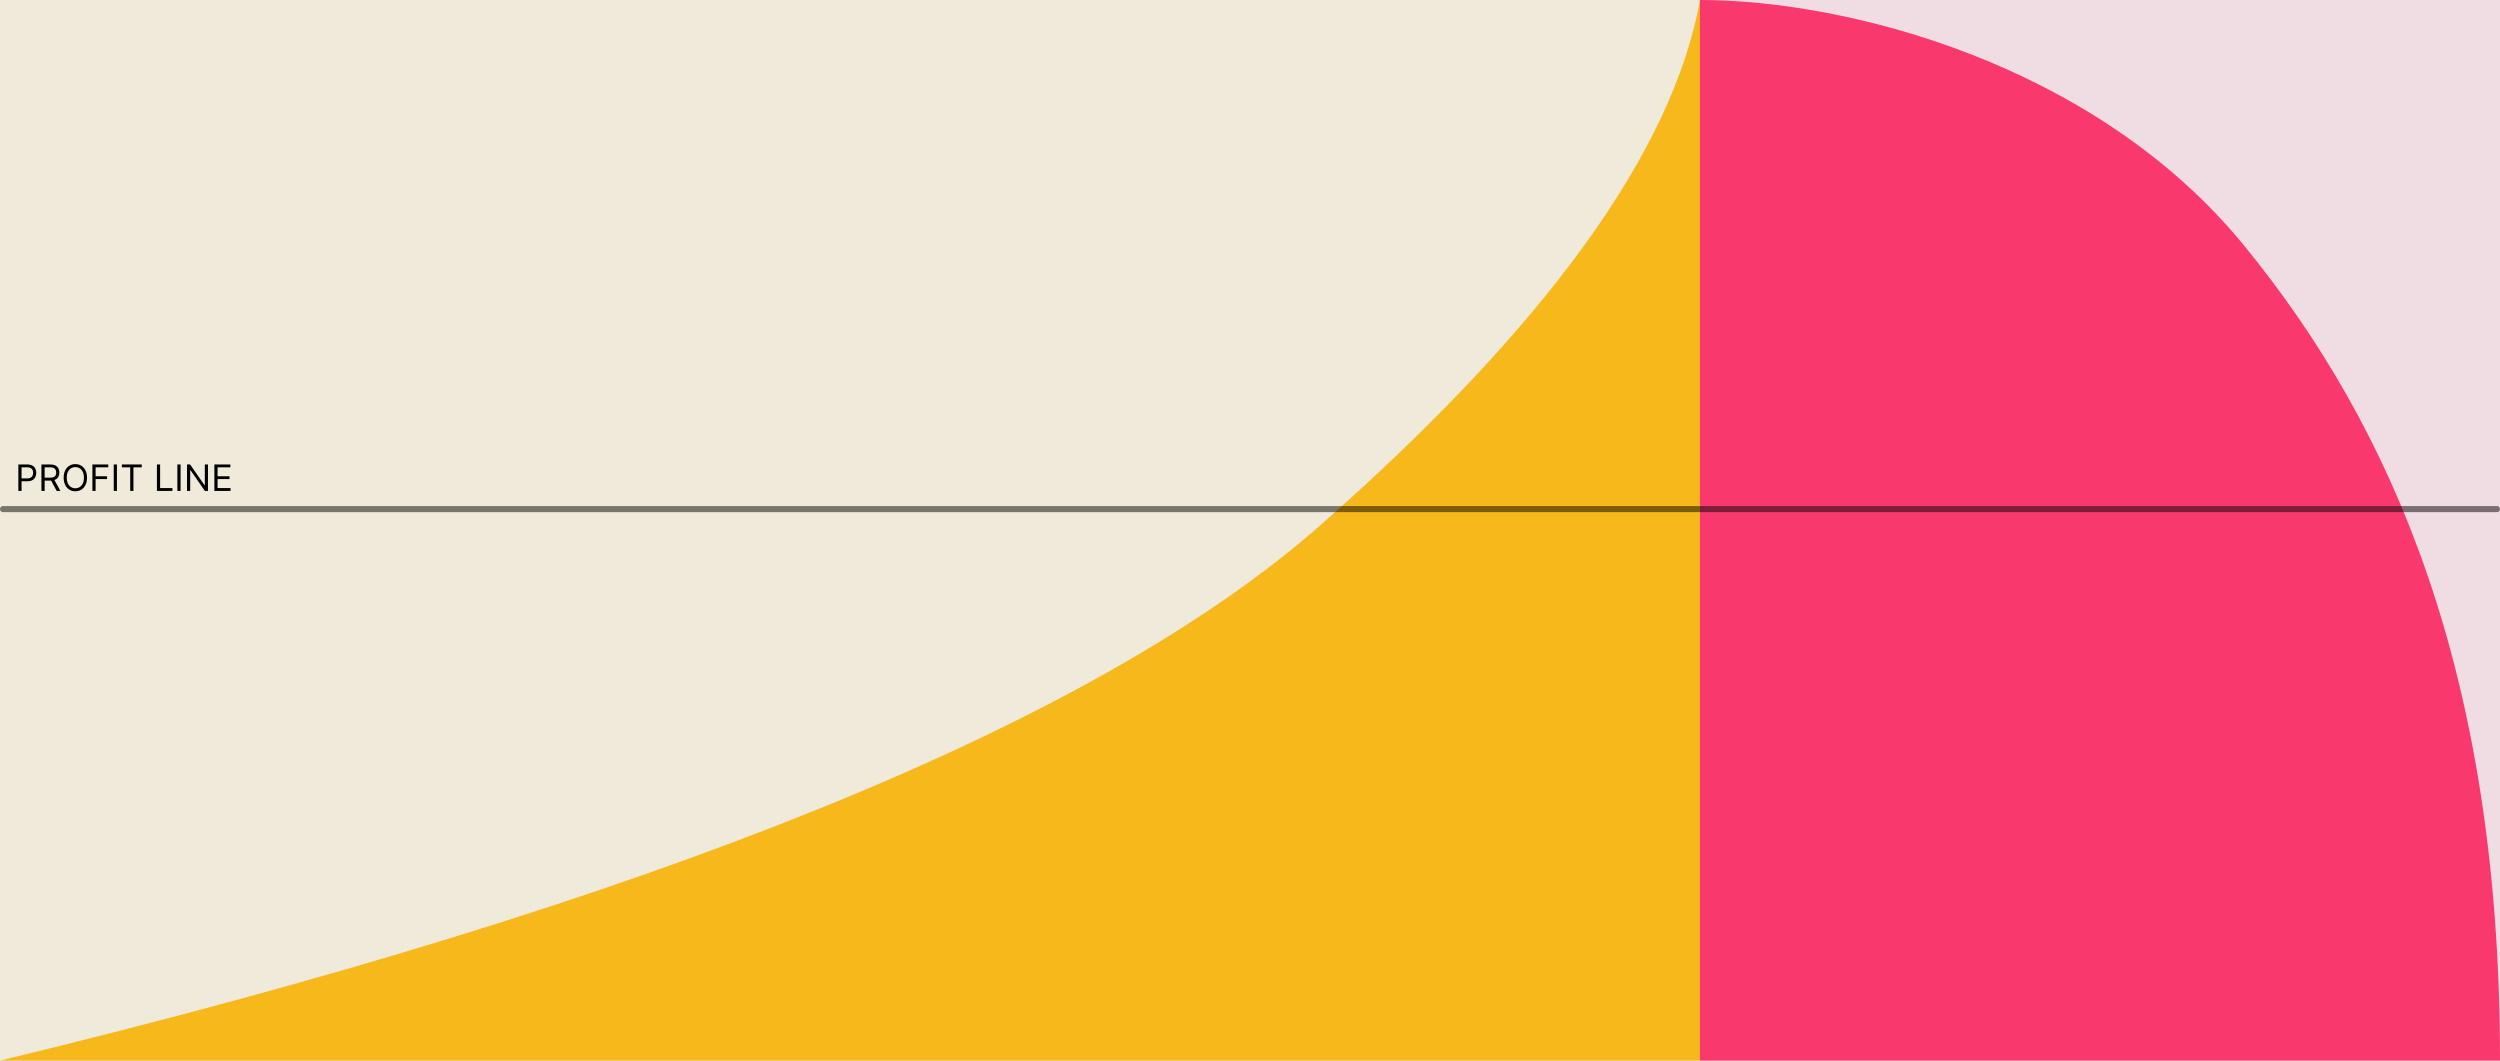
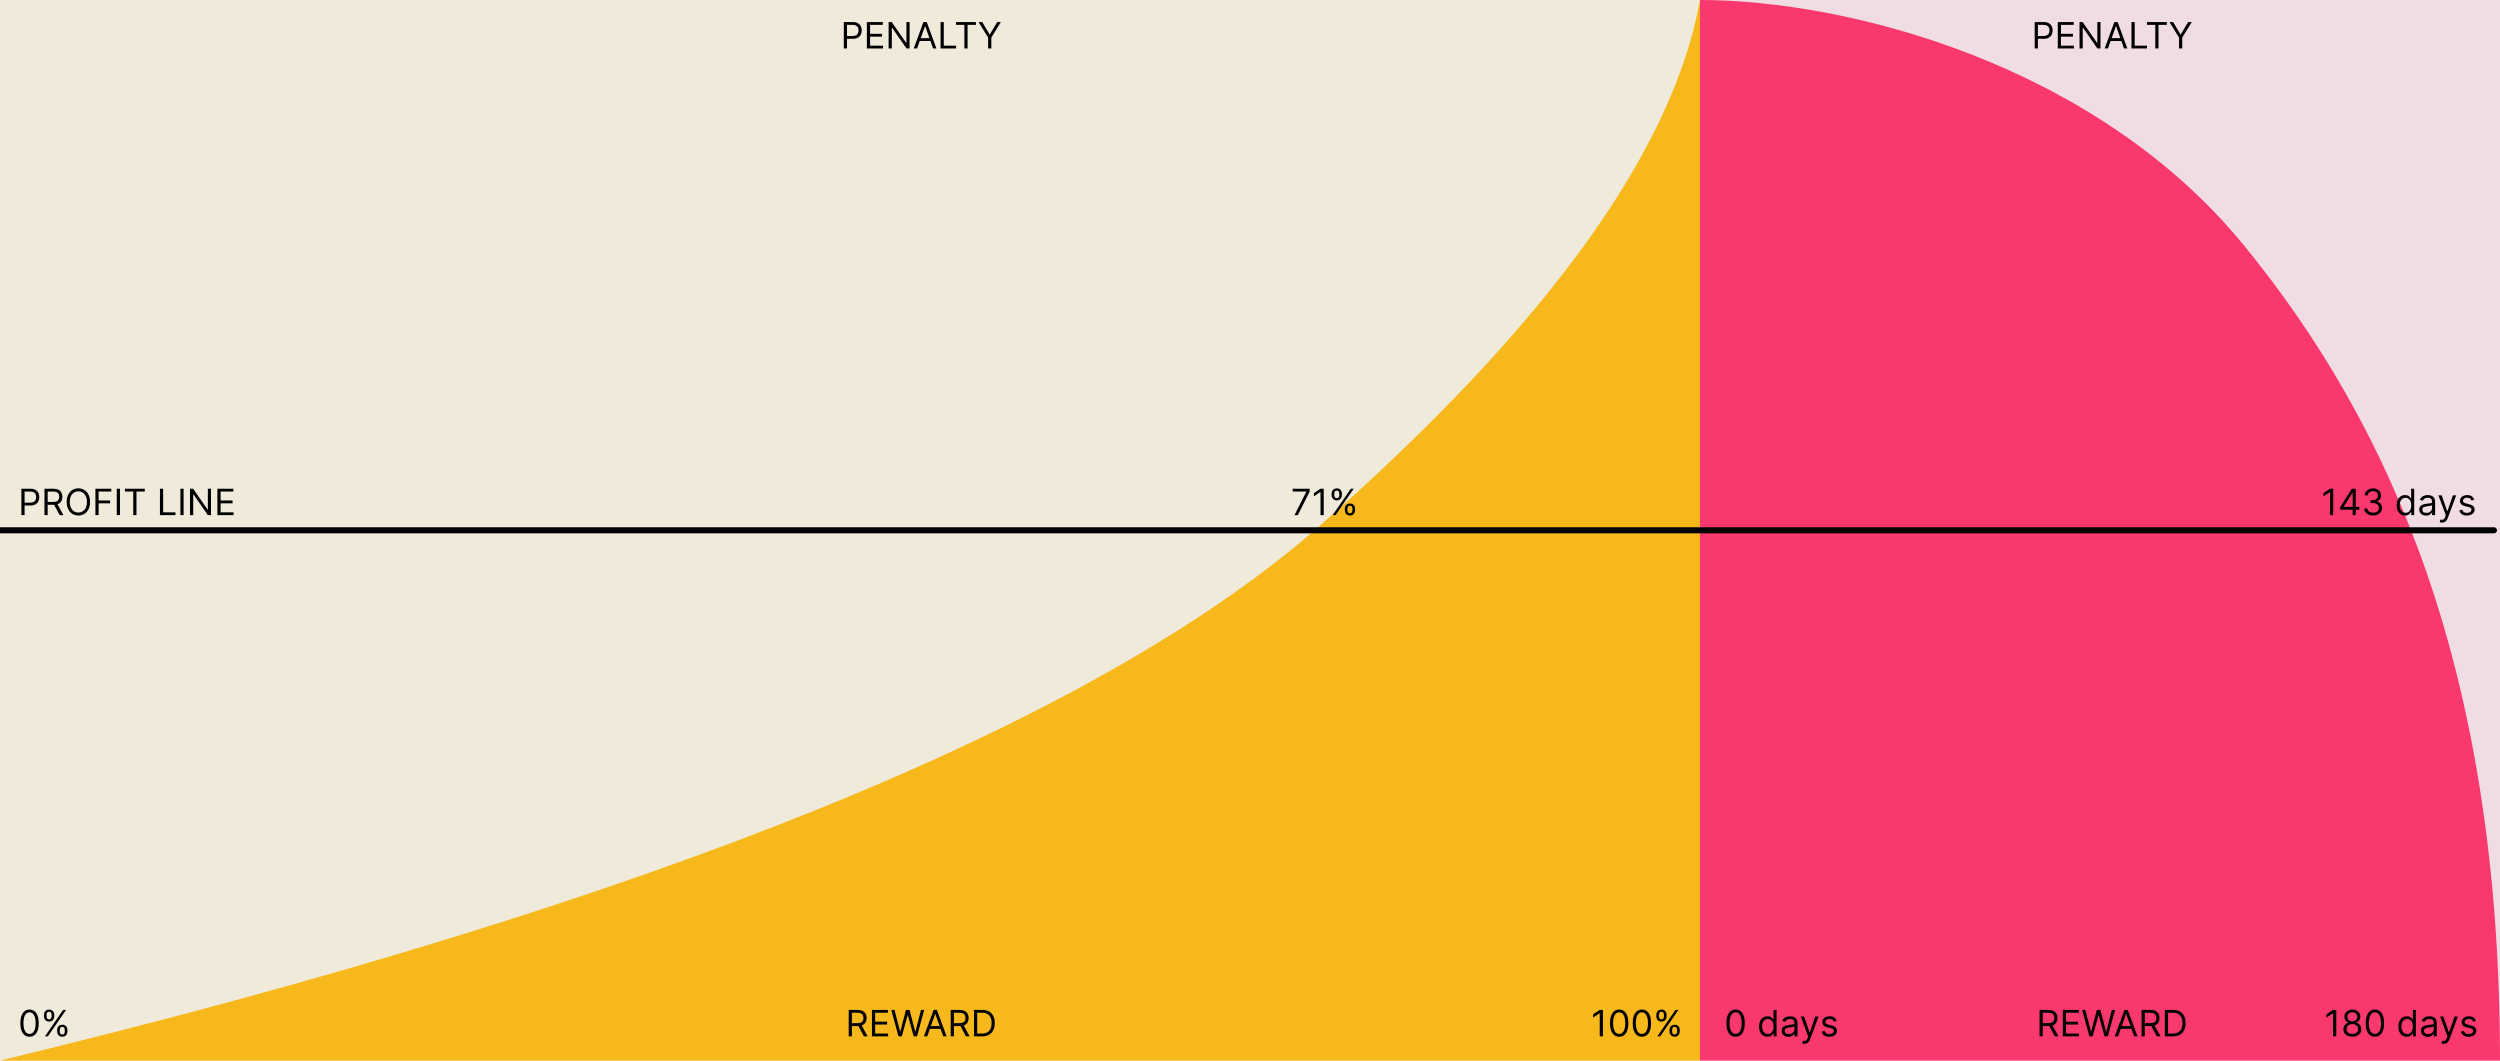
<svg xmlns="http://www.w3.org/2000/svg" width="825" height="350" viewBox="0 0 825 350" fill="none">
-   <g opacity="0.1">
-     <path d="M561 0H0V350H561V0Z" fill="#F6B81A" />
-     <path d="M825 0H561V350H825V0Z" fill="#F9386D" />
+   <g clip-path="url(#clip0_10181_14786)">
+     <g opacity="0.1">
+       <path d="M561 0H0V350H561V0Z" fill="#F6B81A" />
+       <path d="M825 0H561V350H825V0Z" fill="#F9386D" />
+     </g>
+     <path fill-rule="evenodd" clip-rule="evenodd" d="M561 0V350H0C216.171 297.693 361.472 238.75 435.903 173.172C510.334 107.594 552.033 49.87 561 0Z" fill="#F6B81A" />
+     <path fill-rule="evenodd" clip-rule="evenodd" d="M561 0V350H825C825 222 789.549 141 740.52 81C691.491 21 609.651 0 561 0Z" fill="#F9386D" />
+     <path d="M7.057 170V161.273H10.006C10.69 161.273 11.25 161.396 11.685 161.643C12.122 161.888 12.446 162.219 12.656 162.636C12.867 163.054 12.972 163.52 12.972 164.034C12.972 164.548 12.867 165.016 12.656 165.436C12.449 165.857 12.128 166.192 11.693 166.442C11.258 166.689 10.702 166.812 10.023 166.812H7.909V165.875H9.989C10.457 165.875 10.834 165.794 11.118 165.632C11.402 165.47 11.608 165.251 11.736 164.976C11.867 164.697 11.932 164.384 11.932 164.034C11.932 163.685 11.867 163.372 11.736 163.097C11.608 162.821 11.401 162.605 11.114 162.449C10.827 162.29 10.446 162.21 9.972 162.21H8.114V170H7.057ZM14.674 170V161.273H17.623C18.305 161.273 18.864 161.389 19.302 161.622C19.739 161.852 20.063 162.169 20.273 162.572C20.484 162.976 20.589 163.435 20.589 163.949C20.589 164.463 20.484 164.919 20.273 165.317C20.063 165.714 19.741 166.027 19.306 166.254C18.871 166.479 18.316 166.591 17.64 166.591H15.254V165.636H17.606C18.072 165.636 18.447 165.568 18.731 165.432C19.018 165.295 19.225 165.102 19.353 164.852C19.484 164.599 19.549 164.298 19.549 163.949C19.549 163.599 19.484 163.294 19.353 163.033C19.222 162.771 19.014 162.57 18.727 162.428C18.44 162.283 18.06 162.21 17.589 162.21H15.731V170H14.674ZM18.782 166.08L20.93 170H19.702L17.589 166.08H18.782ZM29.713 165.636C29.713 166.557 29.547 167.352 29.215 168.023C28.883 168.693 28.427 169.21 27.847 169.574C27.267 169.938 26.605 170.119 25.861 170.119C25.117 170.119 24.455 169.938 23.875 169.574C23.296 169.21 22.84 168.693 22.508 168.023C22.175 167.352 22.009 166.557 22.009 165.636C22.009 164.716 22.175 163.92 22.508 163.25C22.84 162.58 23.296 162.062 23.875 161.699C24.455 161.335 25.117 161.153 25.861 161.153C26.605 161.153 27.267 161.335 27.847 161.699C28.427 162.062 28.883 162.58 29.215 163.25C29.547 163.92 29.713 164.716 29.713 165.636ZM28.691 165.636C28.691 164.881 28.564 164.243 28.311 163.723C28.061 163.203 27.722 162.81 27.293 162.543C26.867 162.276 26.39 162.142 25.861 162.142C25.333 162.142 24.854 162.276 24.425 162.543C23.999 162.81 23.659 163.203 23.407 163.723C23.157 164.243 23.032 164.881 23.032 165.636C23.032 166.392 23.157 167.03 23.407 167.55C23.659 168.07 23.999 168.463 24.425 168.73C24.854 168.997 25.333 169.131 25.861 169.131C26.39 169.131 26.867 168.997 27.293 168.73C27.722 168.463 28.061 168.07 28.311 167.55C28.564 167.03 28.691 166.392 28.691 165.636ZM31.49 170V161.273H36.723V162.21H32.547V165.159H36.331V166.097H32.547V170H31.49ZM39.59 161.273V170H38.533V161.273H39.59ZM41.232 162.21V161.273H47.777V162.21H45.033V170H43.976V162.21H41.232ZM52.783 170V161.273H53.84V169.062H57.897V170H52.783ZM60.59 161.273V170H59.533V161.273H60.59ZM69.63 161.273V170H68.607L63.851 163.148H63.766V170H62.709V161.273H63.732L68.505 168.142H68.59V161.273H69.63ZM71.744 170V161.273H77.011V162.21H72.801V165.159H76.739V166.097H72.801V169.062H77.079V170H71.744Z" fill="black" />
+     <path d="M9.75 342.119C9.108 342.119 8.561 341.945 8.109 341.595C7.658 341.243 7.312 340.733 7.074 340.065C6.835 339.395 6.716 338.585 6.716 337.636C6.716 336.693 6.835 335.888 7.074 335.22C7.315 334.55 7.662 334.038 8.114 333.686C8.568 333.331 9.114 333.153 9.75 333.153C10.386 333.153 10.93 333.331 11.382 333.686C11.837 334.038 12.183 334.55 12.422 335.22C12.663 335.888 12.784 336.693 12.784 337.636C12.784 338.585 12.665 339.395 12.426 340.065C12.188 340.733 11.842 341.243 11.391 341.595C10.939 341.945 10.392 342.119 9.75 342.119ZM9.75 341.182C10.386 341.182 10.881 340.875 11.233 340.261C11.585 339.648 11.761 338.773 11.761 337.636C11.761 336.881 11.68 336.237 11.518 335.706C11.359 335.175 11.129 334.77 10.828 334.491C10.53 334.213 10.171 334.074 9.75 334.074C9.119 334.074 8.626 334.385 8.271 335.007C7.916 335.626 7.739 336.503 7.739 337.636C7.739 338.392 7.818 339.034 7.977 339.562C8.136 340.091 8.365 340.493 8.663 340.768C8.964 341.044 9.327 341.182 9.75 341.182ZM18.852 340.364V339.903C18.852 339.585 18.918 339.294 19.048 339.03C19.182 338.763 19.375 338.55 19.628 338.391C19.884 338.229 20.193 338.148 20.557 338.148C20.926 338.148 21.236 338.229 21.486 338.391C21.736 338.55 21.925 338.763 22.053 339.03C22.18 339.294 22.244 339.585 22.244 339.903V340.364C22.244 340.682 22.179 340.974 22.048 341.241C21.921 341.506 21.73 341.719 21.477 341.881C21.227 342.04 20.921 342.119 20.557 342.119C20.188 342.119 19.876 342.04 19.624 341.881C19.371 341.719 19.179 341.506 19.048 341.241C18.918 340.974 18.852 340.682 18.852 340.364ZM19.722 339.903V340.364C19.722 340.628 19.784 340.865 19.909 341.075C20.034 341.283 20.25 341.386 20.557 341.386C20.855 341.386 21.065 341.283 21.188 341.075C21.312 340.865 21.375 340.628 21.375 340.364V339.903C21.375 339.639 21.315 339.403 21.196 339.196C21.077 338.986 20.864 338.881 20.557 338.881C20.259 338.881 20.044 338.986 19.913 339.196C19.785 339.403 19.722 339.639 19.722 339.903ZM14.506 335.369V334.909C14.506 334.591 14.571 334.3 14.702 334.036C14.835 333.768 15.028 333.555 15.281 333.396C15.537 333.234 15.847 333.153 16.21 333.153C16.579 333.153 16.889 333.234 17.139 333.396C17.389 333.555 17.578 333.768 17.706 334.036C17.834 334.3 17.898 334.591 17.898 334.909V335.369C17.898 335.687 17.832 335.98 17.702 336.247C17.574 336.511 17.384 336.724 17.131 336.886C16.881 337.045 16.574 337.125 16.21 337.125C15.841 337.125 15.53 337.045 15.277 336.886C15.024 336.724 14.832 336.511 14.702 336.247C14.571 335.98 14.506 335.687 14.506 335.369ZM15.375 334.909V335.369C15.375 335.634 15.438 335.871 15.562 336.081C15.688 336.288 15.903 336.392 16.21 336.392C16.509 336.392 16.719 336.288 16.841 336.081C16.966 335.871 17.028 335.634 17.028 335.369V334.909C17.028 334.645 16.969 334.409 16.849 334.202C16.73 333.991 16.517 333.886 16.21 333.886C15.912 333.886 15.697 333.991 15.567 334.202C15.439 334.409 15.375 334.645 15.375 334.909ZM14.829 342L20.829 333.273H21.801L15.801 342H14.829Z" fill="black" />
+     <path d="M528.972 333.273V342H527.915V334.381H527.864L525.733 335.795V334.722L527.915 333.273H528.972ZM534.328 342.119C533.686 342.119 533.139 341.945 532.688 341.595C532.236 341.243 531.891 340.733 531.652 340.065C531.413 339.395 531.294 338.585 531.294 337.636C531.294 336.693 531.413 335.888 531.652 335.22C531.893 334.55 532.24 334.038 532.692 333.686C533.146 333.331 533.692 333.153 534.328 333.153C534.964 333.153 535.509 333.331 535.96 333.686C536.415 334.038 536.761 334.55 537 335.22C537.241 335.888 537.362 336.693 537.362 337.636C537.362 338.585 537.243 339.395 537.004 340.065C536.766 340.733 536.42 341.243 535.969 341.595C535.517 341.945 534.97 342.119 534.328 342.119ZM534.328 341.182C534.964 341.182 535.459 340.875 535.811 340.261C536.163 339.648 536.339 338.773 536.339 337.636C536.339 336.881 536.259 336.237 536.097 335.706C535.938 335.175 535.707 334.77 535.406 334.491C535.108 334.213 534.749 334.074 534.328 334.074C533.697 334.074 533.205 334.385 532.849 335.007C532.494 335.626 532.317 336.503 532.317 337.636C532.317 338.392 532.396 339.034 532.555 339.562C532.714 340.091 532.943 340.493 533.241 340.768C533.543 341.044 533.905 341.182 534.328 341.182ZM541.828 342.119C541.186 342.119 540.639 341.945 540.188 341.595C539.736 341.243 539.391 340.733 539.152 340.065C538.913 339.395 538.794 338.585 538.794 337.636C538.794 336.693 538.913 335.888 539.152 335.22C539.393 334.55 539.74 334.038 540.192 333.686C540.646 333.331 541.192 333.153 541.828 333.153C542.464 333.153 543.009 333.331 543.46 333.686C543.915 334.038 544.261 334.55 544.5 335.22C544.741 335.888 544.862 336.693 544.862 337.636C544.862 338.585 544.743 339.395 544.504 340.065C544.266 340.733 543.92 341.243 543.469 341.595C543.017 341.945 542.47 342.119 541.828 342.119ZM541.828 341.182C542.464 341.182 542.959 340.875 543.311 340.261C543.663 339.648 543.839 338.773 543.839 337.636C543.839 336.881 543.759 336.237 543.597 335.706C543.438 335.175 543.207 334.77 542.906 334.491C542.608 334.213 542.249 334.074 541.828 334.074C541.197 334.074 540.705 334.385 540.349 335.007C539.994 335.626 539.817 336.503 539.817 337.636C539.817 338.392 539.896 339.034 540.055 339.562C540.214 340.091 540.443 340.493 540.741 340.768C541.043 341.044 541.405 341.182 541.828 341.182ZM550.93 340.364V339.903C550.93 339.585 550.996 339.294 551.126 339.03C551.26 338.763 551.453 338.55 551.706 338.391C551.962 338.229 552.271 338.148 552.635 338.148C553.004 338.148 553.314 338.229 553.564 338.391C553.814 338.55 554.003 338.763 554.131 339.03C554.259 339.294 554.322 339.585 554.322 339.903V340.364C554.322 340.682 554.257 340.974 554.126 341.241C553.999 341.506 553.808 341.719 553.555 341.881C553.305 342.04 552.999 342.119 552.635 342.119C552.266 342.119 551.955 342.04 551.702 341.881C551.449 341.719 551.257 341.506 551.126 341.241C550.996 340.974 550.93 340.682 550.93 340.364ZM551.8 339.903V340.364C551.8 340.628 551.862 340.865 551.987 341.075C552.112 341.283 552.328 341.386 552.635 341.386C552.933 341.386 553.143 341.283 553.266 341.075C553.391 340.865 553.453 340.628 553.453 340.364V339.903C553.453 339.639 553.393 339.403 553.274 339.196C553.155 338.986 552.942 338.881 552.635 338.881C552.337 338.881 552.122 338.986 551.991 339.196C551.864 339.403 551.8 339.639 551.8 339.903ZM546.584 335.369V334.909C546.584 334.591 546.649 334.3 546.78 334.036C546.913 333.768 547.107 333.555 547.359 333.396C547.615 333.234 547.925 333.153 548.288 333.153C548.658 333.153 548.967 333.234 549.217 333.396C549.467 333.555 549.656 333.768 549.784 334.036C549.912 334.3 549.976 334.591 549.976 334.909V335.369C549.976 335.687 549.911 335.98 549.78 336.247C549.652 336.511 549.462 336.724 549.209 336.886C548.959 337.045 548.652 337.125 548.288 337.125C547.919 337.125 547.608 337.045 547.355 336.886C547.102 336.724 546.911 336.511 546.78 336.247C546.649 335.98 546.584 335.687 546.584 335.369ZM547.453 334.909V335.369C547.453 335.634 547.516 335.871 547.641 336.081C547.766 336.288 547.982 336.392 548.288 336.392C548.587 336.392 548.797 336.288 548.919 336.081C549.044 335.871 549.107 335.634 549.107 335.369V334.909C549.107 334.645 549.047 334.409 548.928 334.202C548.808 333.991 548.595 333.886 548.288 333.886C547.99 333.886 547.776 333.991 547.645 334.202C547.517 334.409 547.453 334.645 547.453 334.909ZM546.908 342L552.908 333.273H553.879L547.879 342H546.908Z" fill="black" />
+     <path d="M280.072 342V333.273H283.021C283.703 333.273 284.263 333.389 284.7 333.622C285.138 333.852 285.462 334.169 285.672 334.572C285.882 334.976 285.987 335.435 285.987 335.949C285.987 336.463 285.882 336.919 285.672 337.317C285.462 337.714 285.139 338.027 284.705 338.254C284.27 338.479 283.714 338.591 283.038 338.591H280.652V337.636H283.004C283.47 337.636 283.845 337.568 284.129 337.432C284.416 337.295 284.624 337.102 284.751 336.852C284.882 336.599 284.947 336.298 284.947 335.949C284.947 335.599 284.882 335.294 284.751 335.033C284.621 334.771 284.412 334.57 284.125 334.428C283.838 334.283 283.459 334.21 282.987 334.21H281.129V342H280.072ZM284.18 338.08L286.328 342H285.101L282.987 338.08H284.18ZM287.748 342V333.273H293.015V334.21H288.805V337.159H292.743V338.097H288.805V341.062H293.083V342H287.748ZM296.505 342L294.119 333.273H295.193L297.017 340.381H297.102L298.96 333.273H300.153L302.011 340.381H302.096L303.92 333.273H304.994L302.608 342H301.517L299.591 335.045H299.522L297.596 342H296.505ZM305.989 342H304.881L308.086 333.273H309.176L312.381 342H311.273L308.665 334.653H308.597L305.989 342ZM306.398 338.591H310.864V339.528H306.398V338.591ZM313.74 342V333.273H316.689C317.371 333.273 317.931 333.389 318.368 333.622C318.806 333.852 319.13 334.169 319.34 334.572C319.55 334.976 319.655 335.435 319.655 335.949C319.655 336.463 319.55 336.919 319.34 337.317C319.13 337.714 318.807 338.027 318.373 338.254C317.938 338.479 317.382 338.591 316.706 338.591H314.32V337.636H316.672C317.138 337.636 317.513 337.568 317.797 337.432C318.084 337.295 318.292 337.102 318.419 336.852C318.55 336.599 318.615 336.298 318.615 335.949C318.615 335.599 318.55 335.294 318.419 335.033C318.289 334.771 318.08 334.57 317.793 334.428C317.506 334.283 317.127 334.21 316.655 334.21H314.797V342H313.74ZM317.848 338.08L319.996 342H318.769L316.655 338.08H317.848ZM324.109 342H321.416V333.273H324.229C325.075 333.273 325.8 333.447 326.402 333.797C327.004 334.143 327.466 334.642 327.787 335.293C328.108 335.94 328.268 336.716 328.268 337.619C328.268 338.528 328.107 339.311 327.783 339.967C327.459 340.621 326.987 341.124 326.368 341.476C325.749 341.825 324.996 342 324.109 342ZM322.473 341.062H324.041C324.763 341.062 325.361 340.923 325.835 340.645C326.31 340.366 326.663 339.97 326.896 339.456C327.129 338.942 327.246 338.33 327.246 337.619C327.246 336.915 327.131 336.308 326.901 335.8C326.67 335.288 326.327 334.896 325.869 334.624C325.412 334.348 324.842 334.21 324.161 334.21H322.473V341.062Z" fill="black" />
+     <path d="M673.057 342V333.273H676.006C676.688 333.273 677.247 333.389 677.685 333.622C678.122 333.852 678.446 334.169 678.656 334.572C678.866 334.976 678.972 335.435 678.972 335.949C678.972 336.463 678.866 336.919 678.656 337.317C678.446 337.714 678.124 338.027 677.689 338.254C677.254 338.479 676.699 338.591 676.023 338.591H673.636V337.636H675.989C676.455 337.636 676.83 337.568 677.114 337.432C677.401 337.295 677.608 337.102 677.736 336.852C677.866 336.599 677.932 336.298 677.932 335.949C677.932 335.599 677.866 335.294 677.736 335.033C677.605 334.771 677.396 334.57 677.109 334.428C676.822 334.283 676.443 334.21 675.972 334.21H674.114V342H673.057ZM677.165 338.08L679.312 342H678.085L675.972 338.08H677.165ZM680.733 342V333.273H686V334.21H681.789V337.159H685.727V338.097H681.789V341.062H686.068V342H680.733ZM689.49 342L687.103 333.273H688.177L690.001 340.381H690.086L691.944 333.273H693.137L694.995 340.381H695.081L696.904 333.273H697.978L695.592 342H694.501L692.575 335.045H692.507L690.581 342H689.49ZM698.973 342H697.865L701.07 333.273H702.161L705.365 342H704.257L701.65 334.653H701.581L698.973 342ZM699.382 338.591H703.848V339.528H699.382V338.591ZM706.725 342V333.273H709.674C710.355 333.273 710.915 333.389 711.353 333.622C711.79 333.852 712.114 334.169 712.324 334.572C712.534 334.976 712.64 335.435 712.64 335.949C712.64 336.463 712.534 336.919 712.324 337.317C712.114 337.714 711.792 338.027 711.357 338.254C710.922 338.479 710.367 338.591 709.691 338.591H707.304V337.636H709.657C710.123 337.636 710.498 337.568 710.782 337.432C711.069 337.295 711.276 337.102 711.404 336.852C711.534 336.599 711.6 336.298 711.6 335.949C711.6 335.599 711.534 335.294 711.404 335.033C711.273 334.771 711.064 334.57 710.777 334.428C710.49 334.283 710.111 334.21 709.64 334.21H707.782V342H706.725ZM710.833 338.08L712.98 342H711.753L709.64 338.08H710.833ZM717.094 342H714.401V333.273H717.213C718.06 333.273 718.784 333.447 719.386 333.797C719.989 334.143 720.45 334.642 720.771 335.293C721.092 335.94 721.253 336.716 721.253 337.619C721.253 338.528 721.091 339.311 720.767 339.967C720.443 340.621 719.972 341.124 719.352 341.476C718.733 341.825 717.98 342 717.094 342ZM715.457 341.062H717.026C717.747 341.062 718.345 340.923 718.82 340.645C719.294 340.366 719.648 339.97 719.881 339.456C720.114 338.942 720.23 338.33 720.23 337.619C720.23 336.915 720.115 336.308 719.885 335.8C719.655 335.288 719.311 334.896 718.854 334.624C718.396 334.348 717.827 334.21 717.145 334.21H715.457V341.062Z" fill="black" />
+     <path d="M671.455 16V7.273H674.404C675.089 7.273 675.648 7.396 676.083 7.643C676.521 7.888 676.844 8.219 677.055 8.636C677.265 9.054 677.37 9.52 677.37 10.034C677.37 10.548 677.265 11.016 677.055 11.436C676.847 11.857 676.526 12.192 676.092 12.442C675.657 12.689 675.1 12.812 674.421 12.812H672.308V11.875H674.387C674.856 11.875 675.232 11.794 675.516 11.632C675.8 11.47 676.006 11.251 676.134 10.976C676.265 10.697 676.33 10.383 676.33 10.034C676.33 9.685 676.265 9.372 676.134 9.097C676.006 8.821 675.799 8.605 675.512 8.449C675.225 8.29 674.844 8.21 674.37 8.21H672.512V16H671.455ZM679.072 16V7.273H684.339V8.21H680.129V11.159H684.067V12.097H680.129V15.062H684.408V16H679.072ZM693.165 7.273V16H692.142L687.386 9.148H687.301V16H686.244V7.273H687.267L692.04 14.142H692.125V7.273H693.165ZM695.637 16H694.529L697.734 7.273H698.825L702.029 16H700.922L698.314 8.653H698.245L695.637 16ZM696.047 12.591H700.512V13.528H696.047V12.591ZM703.389 16V7.273H704.446V15.062H708.502V16H703.389ZM708.501 8.21V7.273H715.047V8.21H712.303V16H711.246V8.21H708.501ZM715.928 7.273H717.138L719.559 11.347H719.661L722.081 7.273H723.292L720.138 12.403V16H719.081V12.403L715.928 7.273Z" fill="black" />
+     <path d="M278.455 16V7.273H281.404C282.089 7.273 282.648 7.396 283.083 7.643C283.521 7.888 283.844 8.219 284.055 8.636C284.265 9.054 284.37 9.52 284.37 10.034C284.37 10.548 284.265 11.016 284.055 11.436C283.847 11.857 283.526 12.192 283.092 12.442C282.657 12.689 282.1 12.812 281.421 12.812H279.308V11.875H281.387C281.856 11.875 282.232 11.794 282.516 11.632C282.8 11.47 283.006 11.251 283.134 10.976C283.265 10.697 283.33 10.383 283.33 10.034C283.33 9.685 283.265 9.372 283.134 9.097C283.006 8.821 282.799 8.605 282.512 8.449C282.225 8.29 281.844 8.21 281.37 8.21H279.512V16H278.455ZM286.072 16V7.273H291.339V8.21H287.129V11.159H291.067V12.097H287.129V15.062H291.408V16H286.072ZM300.165 7.273V16H299.142L294.386 9.148H294.301V16H293.244V7.273H294.267L299.04 14.142H299.125V7.273H300.165ZM302.637 16H301.529L304.734 7.273H305.825L309.029 16H307.922L305.314 8.653H305.245L302.637 16ZM303.047 12.591H307.512V13.528H303.047V12.591ZM310.389 16V7.273H311.446V15.062H315.502V16H310.389ZM315.501 8.21V7.273H322.047V8.21H319.303V16H318.246V8.21H315.501ZM322.928 7.273H324.138L326.559 11.347H326.661L329.081 7.273H330.292L327.138 12.403V16H326.081V12.403L322.928 7.273Z" fill="black" />
+     <path d="M572.75 342.119C572.108 342.119 571.561 341.945 571.109 341.595C570.658 341.243 570.313 340.733 570.074 340.065C569.835 339.395 569.716 338.585 569.716 337.636C569.716 336.693 569.835 335.888 570.074 335.22C570.315 334.55 570.662 334.038 571.114 333.686C571.568 333.331 572.114 333.153 572.75 333.153C573.386 333.153 573.93 333.331 574.382 333.686C574.837 334.038 575.183 334.55 575.422 335.22C575.663 335.888 575.784 336.693 575.784 337.636C575.784 338.585 575.665 339.395 575.426 340.065C575.188 340.733 574.842 341.243 574.391 341.595C573.939 341.945 573.392 342.119 572.75 342.119ZM572.75 341.182C573.386 341.182 573.881 340.875 574.233 340.261C574.585 339.648 574.761 338.773 574.761 337.636C574.761 336.881 574.68 336.237 574.518 335.706C574.359 335.175 574.129 334.77 573.828 334.491C573.53 334.213 573.17 334.074 572.75 334.074C572.119 334.074 571.626 334.385 571.271 335.007C570.916 335.626 570.739 336.503 570.739 337.636C570.739 338.392 570.818 339.034 570.977 339.562C571.136 340.091 571.365 340.493 571.663 340.768C571.964 341.044 572.327 341.182 572.75 341.182ZM583.267 342.136C582.722 342.136 582.24 341.999 581.822 341.723C581.405 341.445 581.078 341.053 580.842 340.547C580.607 340.038 580.489 339.438 580.489 338.744C580.489 338.057 580.607 337.46 580.842 336.955C581.078 336.449 581.406 336.058 581.827 335.783C582.247 335.507 582.733 335.369 583.284 335.369C583.71 335.369 584.047 335.44 584.294 335.582C584.544 335.722 584.734 335.881 584.865 336.06C584.999 336.236 585.102 336.381 585.176 336.494H585.261V333.273H586.267V342H585.295V340.994H585.176C585.102 341.114 584.997 341.264 584.861 341.446C584.724 341.625 584.53 341.786 584.277 341.928C584.024 342.067 583.688 342.136 583.267 342.136ZM583.403 341.233C583.807 341.233 584.148 341.128 584.426 340.918C584.705 340.705 584.916 340.411 585.061 340.036C585.206 339.658 585.278 339.222 585.278 338.727C585.278 338.239 585.207 337.811 585.065 337.445C584.923 337.075 584.713 336.788 584.435 336.584C584.156 336.376 583.813 336.273 583.403 336.273C582.977 336.273 582.622 336.382 582.338 336.601C582.057 336.817 581.845 337.111 581.703 337.483C581.564 337.852 581.494 338.267 581.494 338.727C581.494 339.193 581.565 339.616 581.707 339.997C581.852 340.375 582.065 340.676 582.347 340.901C582.631 341.122 582.983 341.233 583.403 341.233ZM590.175 342.153C589.76 342.153 589.384 342.075 589.045 341.919C588.707 341.76 588.439 341.531 588.24 341.233C588.041 340.932 587.942 340.568 587.942 340.142C587.942 339.767 588.016 339.463 588.163 339.23C588.311 338.994 588.509 338.81 588.756 338.676C589.003 338.543 589.276 338.443 589.574 338.378C589.875 338.31 590.178 338.256 590.482 338.216C590.879 338.165 591.202 338.126 591.449 338.101C591.699 338.072 591.881 338.026 591.994 337.96C592.111 337.895 592.169 337.781 592.169 337.619V337.585C592.169 337.165 592.054 336.838 591.824 336.605C591.597 336.372 591.251 336.256 590.788 336.256C590.308 336.256 589.932 336.361 589.659 336.571C589.386 336.781 589.195 337.006 589.084 337.244L588.129 336.903C588.3 336.506 588.527 336.196 588.811 335.974C589.098 335.75 589.411 335.594 589.749 335.506C590.089 335.415 590.425 335.369 590.754 335.369C590.964 335.369 591.206 335.395 591.479 335.446C591.754 335.494 592.02 335.595 592.276 335.749C592.534 335.902 592.749 336.134 592.919 336.443C593.089 336.753 593.175 337.168 593.175 337.688V342H592.169V341.114H592.118C592.05 341.256 591.936 341.408 591.777 341.57C591.618 341.732 591.406 341.869 591.142 341.983C590.878 342.097 590.555 342.153 590.175 342.153ZM590.328 341.25C590.726 341.25 591.061 341.172 591.334 341.016C591.609 340.859 591.817 340.658 591.956 340.411C592.098 340.163 592.169 339.903 592.169 339.631V338.71C592.126 338.761 592.033 338.808 591.888 338.851C591.746 338.891 591.581 338.926 591.393 338.957C591.209 338.986 591.028 339.011 590.852 339.034C590.679 339.054 590.538 339.071 590.43 339.085C590.169 339.119 589.925 339.175 589.697 339.251C589.473 339.325 589.291 339.437 589.152 339.588C589.016 339.736 588.947 339.937 588.947 340.193C588.947 340.543 589.077 340.807 589.335 340.986C589.597 341.162 589.928 341.25 590.328 341.25ZM595.424 344.455C595.253 344.455 595.101 344.44 594.968 344.412C594.834 344.386 594.742 344.361 594.691 344.335L594.946 343.449C595.191 343.511 595.407 343.534 595.594 343.517C595.782 343.5 595.948 343.416 596.093 343.266C596.24 343.118 596.375 342.878 596.498 342.545L596.685 342.034L594.265 335.455H595.355L597.162 340.67H597.23L599.037 335.455H600.128L597.35 342.955C597.225 343.293 597.07 343.572 596.885 343.794C596.701 344.018 596.486 344.185 596.242 344.293C596 344.401 595.728 344.455 595.424 344.455ZM606.092 336.92L605.189 337.176C605.132 337.026 605.048 336.879 604.937 336.737C604.829 336.592 604.681 336.473 604.494 336.379C604.306 336.286 604.066 336.239 603.774 336.239C603.373 336.239 603.039 336.331 602.772 336.516C602.508 336.697 602.376 336.929 602.376 337.21C602.376 337.46 602.467 337.658 602.649 337.803C602.831 337.947 603.115 338.068 603.501 338.165L604.473 338.403C605.058 338.545 605.494 338.763 605.781 339.055C606.068 339.345 606.211 339.719 606.211 340.176C606.211 340.551 606.103 340.886 605.887 341.182C605.674 341.477 605.376 341.71 604.993 341.881C604.609 342.051 604.163 342.136 603.654 342.136C602.987 342.136 602.434 341.991 601.997 341.702C601.559 341.412 601.282 340.989 601.166 340.432L602.12 340.193C602.211 340.545 602.383 340.81 602.636 340.986C602.892 341.162 603.225 341.25 603.637 341.25C604.106 341.25 604.478 341.151 604.754 340.952C605.032 340.75 605.172 340.509 605.172 340.227C605.172 340 605.092 339.81 604.933 339.656C604.774 339.5 604.529 339.384 604.2 339.307L603.109 339.051C602.51 338.909 602.069 338.689 601.788 338.391C601.51 338.089 601.37 337.713 601.37 337.261C601.37 336.892 601.474 336.565 601.681 336.281C601.892 335.997 602.177 335.774 602.538 335.612C602.902 335.45 603.314 335.369 603.774 335.369C604.422 335.369 604.93 335.511 605.299 335.795C605.672 336.08 605.936 336.455 606.092 336.92Z" fill="black" />
+     <path d="M770.972 333.273V342H769.915V334.381H769.864L767.733 335.795V334.722L769.915 333.273H770.972ZM776.277 342.119C775.692 342.119 775.175 342.016 774.726 341.808C774.28 341.598 773.932 341.31 773.682 340.943C773.432 340.574 773.308 340.153 773.311 339.682C773.308 339.312 773.381 338.972 773.528 338.659C773.676 338.344 773.878 338.081 774.134 337.871C774.392 337.658 774.68 337.523 774.999 337.466V337.415C774.581 337.307 774.249 337.072 774.001 336.712C773.754 336.348 773.632 335.935 773.635 335.472C773.632 335.028 773.744 334.632 773.972 334.283C774.199 333.933 774.511 333.658 774.909 333.456C775.31 333.254 775.766 333.153 776.277 333.153C776.783 333.153 777.234 333.254 777.632 333.456C778.03 333.658 778.342 333.933 778.57 334.283C778.8 334.632 778.916 335.028 778.919 335.472C778.916 335.935 778.79 336.348 778.54 336.712C778.293 337.072 777.964 337.307 777.555 337.415V337.466C777.871 337.523 778.155 337.658 778.408 337.871C778.661 338.081 778.862 338.344 779.013 338.659C779.163 338.972 779.24 339.312 779.243 339.682C779.24 340.153 779.112 340.574 778.859 340.943C778.609 341.31 778.261 341.598 777.815 341.808C777.372 342.016 776.859 342.119 776.277 342.119ZM776.277 341.182C776.672 341.182 777.013 341.118 777.3 340.99C777.587 340.862 777.808 340.682 777.964 340.449C778.121 340.216 778.2 339.943 778.203 339.631C778.2 339.301 778.115 339.01 777.947 338.757C777.78 338.504 777.551 338.305 777.261 338.161C776.974 338.016 776.646 337.943 776.277 337.943C775.905 337.943 775.572 338.016 775.28 338.161C774.99 338.305 774.761 338.504 774.594 338.757C774.429 339.01 774.348 339.301 774.351 339.631C774.348 339.943 774.423 340.216 774.577 340.449C774.733 340.682 774.956 340.862 775.246 340.99C775.536 341.118 775.879 341.182 776.277 341.182ZM776.277 337.04C776.589 337.04 776.866 336.977 777.108 336.852C777.352 336.727 777.544 336.553 777.683 336.328C777.822 336.104 777.893 335.841 777.896 335.54C777.893 335.244 777.824 334.987 777.688 334.768C777.551 334.547 777.362 334.376 777.121 334.257C776.879 334.135 776.598 334.074 776.277 334.074C775.95 334.074 775.665 334.135 775.42 334.257C775.176 334.376 774.987 334.547 774.854 334.768C774.72 334.987 774.655 335.244 774.658 335.54C774.655 335.841 774.722 336.104 774.858 336.328C774.997 336.553 775.189 336.727 775.433 336.852C775.678 336.977 775.959 337.04 776.277 337.04ZM783.723 342.119C783.081 342.119 782.534 341.945 782.082 341.595C781.63 341.243 781.285 340.733 781.047 340.065C780.808 339.395 780.689 338.585 780.689 337.636C780.689 336.693 780.808 335.888 781.047 335.22C781.288 334.55 781.635 334.038 782.086 333.686C782.541 333.331 783.086 333.153 783.723 333.153C784.359 333.153 784.903 333.331 785.355 333.686C785.809 334.038 786.156 334.55 786.395 335.22C786.636 335.888 786.757 336.693 786.757 337.636C786.757 338.585 786.637 339.395 786.399 340.065C786.16 340.733 785.815 341.243 785.363 341.595C784.912 341.945 784.365 342.119 783.723 342.119ZM783.723 341.182C784.359 341.182 784.853 340.875 785.206 340.261C785.558 339.648 785.734 338.773 785.734 337.636C785.734 336.881 785.653 336.237 785.491 335.706C785.332 335.175 785.102 334.77 784.801 334.491C784.502 334.213 784.143 334.074 783.723 334.074C783.092 334.074 782.599 334.385 782.244 335.007C781.889 335.626 781.711 336.503 781.711 337.636C781.711 338.392 781.791 339.034 781.95 339.562C782.109 340.091 782.338 340.493 782.636 340.768C782.937 341.044 783.299 341.182 783.723 341.182ZM794.24 342.136C793.694 342.136 793.213 341.999 792.795 341.723C792.377 341.445 792.051 341.053 791.815 340.547C791.579 340.038 791.461 339.438 791.461 338.744C791.461 338.057 791.579 337.46 791.815 336.955C792.051 336.449 792.379 336.058 792.799 335.783C793.22 335.507 793.706 335.369 794.257 335.369C794.683 335.369 795.02 335.44 795.267 335.582C795.517 335.722 795.707 335.881 795.838 336.06C795.971 336.236 796.075 336.381 796.149 336.494H796.234V333.273H797.24V342H796.268V340.994H796.149C796.075 341.114 795.97 341.264 795.833 341.446C795.697 341.625 795.502 341.786 795.25 341.928C794.997 342.067 794.66 342.136 794.24 342.136ZM794.376 341.233C794.779 341.233 795.12 341.128 795.399 340.918C795.677 340.705 795.889 340.411 796.034 340.036C796.179 339.658 796.251 339.222 796.251 338.727C796.251 338.239 796.18 337.811 796.038 337.445C795.896 337.075 795.686 336.788 795.407 336.584C795.129 336.376 794.785 336.273 794.376 336.273C793.95 336.273 793.595 336.382 793.311 336.601C793.029 336.817 792.818 337.111 792.676 337.483C792.537 337.852 792.467 338.267 792.467 338.727C792.467 339.193 792.538 339.616 792.68 339.997C792.825 340.375 793.038 340.676 793.319 340.901C793.603 341.122 793.956 341.233 794.376 341.233ZM801.147 342.153C800.733 342.153 800.356 342.075 800.018 341.919C799.68 341.76 799.412 341.531 799.213 341.233C799.014 340.932 798.914 340.568 798.914 340.142C798.914 339.767 798.988 339.463 799.136 339.23C799.284 338.994 799.481 338.81 799.728 338.676C799.975 338.543 800.248 338.443 800.547 338.378C800.848 338.31 801.15 338.256 801.454 338.216C801.852 338.165 802.174 338.126 802.422 338.101C802.672 338.072 802.853 338.026 802.967 337.96C803.083 337.895 803.142 337.781 803.142 337.619V337.585C803.142 337.165 803.027 336.838 802.797 336.605C802.569 336.372 802.224 336.256 801.761 336.256C801.281 336.256 800.904 336.361 800.632 336.571C800.359 336.781 800.167 337.006 800.056 337.244L799.102 336.903C799.272 336.506 799.5 336.196 799.784 335.974C800.071 335.75 800.383 335.594 800.721 335.506C801.062 335.415 801.397 335.369 801.727 335.369C801.937 335.369 802.179 335.395 802.451 335.446C802.727 335.494 802.993 335.595 803.248 335.749C803.507 335.902 803.721 336.134 803.892 336.443C804.062 336.753 804.147 337.168 804.147 337.688V342H803.142V341.114H803.091C803.022 341.256 802.909 341.408 802.75 341.57C802.591 341.732 802.379 341.869 802.115 341.983C801.85 342.097 801.528 342.153 801.147 342.153ZM801.301 341.25C801.699 341.25 802.034 341.172 802.306 341.016C802.582 340.859 802.789 340.658 802.929 340.411C803.071 340.163 803.142 339.903 803.142 339.631V338.71C803.099 338.761 803.005 338.808 802.86 338.851C802.718 338.891 802.554 338.926 802.366 338.957C802.181 338.986 802.001 339.011 801.825 339.034C801.652 339.054 801.511 339.071 801.403 339.085C801.142 339.119 800.897 339.175 800.67 339.251C800.446 339.325 800.264 339.437 800.125 339.588C799.988 339.736 799.92 339.937 799.92 340.193C799.92 340.543 800.049 340.807 800.308 340.986C800.569 341.162 800.9 341.25 801.301 341.25ZM806.396 344.455C806.226 344.455 806.074 344.44 805.94 344.412C805.807 344.386 805.714 344.361 805.663 344.335L805.919 343.449C806.163 343.511 806.379 343.534 806.567 343.517C806.754 343.5 806.92 343.416 807.065 343.266C807.213 343.118 807.348 342.878 807.47 342.545L807.658 342.034L805.237 335.455H806.328L808.135 340.67H808.203L810.01 335.455H811.101L808.322 342.955C808.197 343.293 808.043 343.572 807.858 343.794C807.673 344.018 807.459 344.185 807.214 344.293C806.973 344.401 806.7 344.455 806.396 344.455ZM817.065 336.92L816.161 337.176C816.104 337.026 816.021 336.879 815.91 336.737C815.802 336.592 815.654 336.473 815.467 336.379C815.279 336.286 815.039 336.239 814.746 336.239C814.346 336.239 814.012 336.331 813.745 336.516C813.481 336.697 813.349 336.929 813.349 337.21C813.349 337.46 813.44 337.658 813.621 337.803C813.803 337.947 814.087 338.068 814.474 338.165L815.445 338.403C816.031 338.545 816.467 338.763 816.754 339.055C817.04 339.345 817.184 339.719 817.184 340.176C817.184 340.551 817.076 340.886 816.86 341.182C816.647 341.477 816.349 341.71 815.965 341.881C815.582 342.051 815.136 342.136 814.627 342.136C813.96 342.136 813.407 341.991 812.969 341.702C812.532 341.412 812.255 340.989 812.138 340.432L813.093 340.193C813.184 340.545 813.356 340.81 813.609 340.986C813.864 341.162 814.198 341.25 814.61 341.25C815.079 341.25 815.451 341.151 815.727 340.952C816.005 340.75 816.144 340.509 816.144 340.227C816.144 340 816.065 339.81 815.906 339.656C815.746 339.5 815.502 339.384 815.173 339.307L814.082 339.051C813.482 338.909 813.042 338.689 812.761 338.391C812.482 338.089 812.343 337.713 812.343 337.261C812.343 336.892 812.447 336.565 812.654 336.281C812.864 335.997 813.15 335.774 813.511 335.612C813.874 335.45 814.286 335.369 814.746 335.369C815.394 335.369 815.903 335.511 816.272 335.795C816.644 336.08 816.908 336.455 817.065 336.92Z" fill="black" />
+     <path d="M427.176 170L431.08 162.278V162.21H426.58V161.273H432.17V162.261L428.284 170H427.176ZM436.827 161.273V170H435.77V162.381H435.719L433.588 163.795V162.722L435.77 161.273H436.827ZM443.786 168.364V167.903C443.786 167.585 443.851 167.294 443.982 167.03C444.115 166.763 444.309 166.55 444.561 166.391C444.817 166.229 445.127 166.148 445.49 166.148C445.86 166.148 446.169 166.229 446.419 166.391C446.669 166.55 446.858 166.763 446.986 167.03C447.114 167.294 447.178 167.585 447.178 167.903V168.364C447.178 168.682 447.113 168.974 446.982 169.241C446.854 169.506 446.664 169.719 446.411 169.881C446.161 170.04 445.854 170.119 445.49 170.119C445.121 170.119 444.81 170.04 444.557 169.881C444.304 169.719 444.113 169.506 443.982 169.241C443.851 168.974 443.786 168.682 443.786 168.364ZM444.655 167.903V168.364C444.655 168.628 444.718 168.865 444.843 169.075C444.968 169.283 445.184 169.386 445.49 169.386C445.789 169.386 445.999 169.283 446.121 169.075C446.246 168.865 446.309 168.628 446.309 168.364V167.903C446.309 167.639 446.249 167.403 446.13 167.196C446.01 166.986 445.797 166.881 445.49 166.881C445.192 166.881 444.978 166.986 444.847 167.196C444.719 167.403 444.655 167.639 444.655 167.903ZM439.439 163.369V162.909C439.439 162.591 439.505 162.3 439.635 162.036C439.769 161.768 439.962 161.555 440.215 161.396C440.471 161.234 440.78 161.153 441.144 161.153C441.513 161.153 441.823 161.234 442.073 161.396C442.323 161.555 442.512 161.768 442.64 162.036C442.767 162.3 442.831 162.591 442.831 162.909V163.369C442.831 163.687 442.766 163.98 442.635 164.247C442.507 164.511 442.317 164.724 442.064 164.886C441.814 165.045 441.507 165.125 441.144 165.125C440.775 165.125 440.463 165.045 440.211 164.886C439.958 164.724 439.766 164.511 439.635 164.247C439.505 163.98 439.439 163.687 439.439 163.369ZM440.309 162.909V163.369C440.309 163.634 440.371 163.871 440.496 164.081C440.621 164.288 440.837 164.392 441.144 164.392C441.442 164.392 441.652 164.288 441.775 164.081C441.9 163.871 441.962 163.634 441.962 163.369V162.909C441.962 162.645 441.902 162.409 441.783 162.202C441.664 161.991 441.451 161.886 441.144 161.886C440.846 161.886 440.631 161.991 440.5 162.202C440.373 162.409 440.309 162.645 440.309 162.909ZM439.763 170L445.763 161.273H446.735L440.735 170H439.763Z" fill="black" />
+     <path d="M769.972 161.273V170H768.915V162.381H768.864L766.733 163.795V162.722L768.915 161.273H769.972ZM772.277 168.21V167.341L776.112 161.273H776.743V162.619H776.317L773.419 167.205V167.273H778.584V168.21H772.277ZM776.385 170V167.946V167.541V161.273H777.391V170H776.385ZM783.13 170.119C782.567 170.119 782.066 170.023 781.625 169.83C781.188 169.636 780.84 169.368 780.581 169.024C780.326 168.678 780.186 168.276 780.164 167.818H781.238C781.26 168.099 781.357 168.342 781.527 168.547C781.698 168.749 781.921 168.905 782.196 169.016C782.472 169.126 782.777 169.182 783.113 169.182C783.488 169.182 783.82 169.116 784.11 168.986C784.4 168.855 784.627 168.673 784.792 168.44C784.956 168.207 785.039 167.938 785.039 167.631C785.039 167.31 784.959 167.027 784.8 166.783C784.641 166.536 784.408 166.342 784.101 166.203C783.794 166.064 783.419 165.994 782.976 165.994H782.277V165.057H782.976C783.323 165.057 783.627 164.994 783.888 164.869C784.152 164.744 784.358 164.568 784.506 164.341C784.657 164.114 784.732 163.847 784.732 163.54C784.732 163.244 784.667 162.987 784.536 162.768C784.405 162.55 784.221 162.379 783.982 162.257C783.746 162.135 783.468 162.074 783.147 162.074C782.846 162.074 782.561 162.129 782.294 162.24C782.03 162.348 781.814 162.506 781.647 162.713C781.479 162.918 781.388 163.165 781.374 163.455H780.351C780.368 162.997 780.506 162.597 780.765 162.253C781.023 161.906 781.361 161.636 781.779 161.443C782.199 161.25 782.661 161.153 783.164 161.153C783.703 161.153 784.167 161.263 784.553 161.482C784.939 161.697 785.236 161.983 785.444 162.338C785.651 162.693 785.755 163.077 785.755 163.489C785.755 163.98 785.625 164.399 785.367 164.746C785.111 165.092 784.763 165.332 784.323 165.466V165.534C784.874 165.625 785.304 165.859 785.614 166.237C785.924 166.612 786.078 167.077 786.078 167.631C786.078 168.105 785.949 168.531 785.691 168.909C785.435 169.284 785.086 169.58 784.642 169.795C784.199 170.011 783.695 170.119 783.13 170.119ZM793.685 170.136C793.14 170.136 792.658 169.999 792.24 169.723C791.823 169.445 791.496 169.053 791.26 168.547C791.025 168.038 790.907 167.438 790.907 166.744C790.907 166.057 791.025 165.46 791.26 164.955C791.496 164.449 791.824 164.058 792.245 163.783C792.665 163.507 793.151 163.369 793.702 163.369C794.128 163.369 794.465 163.44 794.712 163.582C794.962 163.722 795.152 163.881 795.283 164.06C795.417 164.236 795.52 164.381 795.594 164.494H795.679V161.273H796.685V170H795.713V168.994H795.594C795.52 169.114 795.415 169.264 795.279 169.446C795.142 169.625 794.948 169.786 794.695 169.928C794.442 170.067 794.105 170.136 793.685 170.136ZM793.821 169.233C794.225 169.233 794.566 169.128 794.844 168.918C795.123 168.705 795.334 168.411 795.479 168.036C795.624 167.658 795.696 167.222 795.696 166.727C795.696 166.239 795.625 165.811 795.483 165.445C795.341 165.075 795.131 164.788 794.853 164.584C794.574 164.376 794.23 164.273 793.821 164.273C793.395 164.273 793.04 164.382 792.756 164.601C792.475 164.817 792.263 165.111 792.121 165.483C791.982 165.852 791.912 166.267 791.912 166.727C791.912 167.193 791.983 167.616 792.125 167.997C792.27 168.375 792.483 168.676 792.765 168.901C793.049 169.122 793.401 169.233 793.821 169.233ZM800.593 170.153C800.178 170.153 799.801 170.075 799.463 169.919C799.125 169.76 798.857 169.531 798.658 169.233C798.459 168.932 798.36 168.568 798.36 168.142C798.36 167.767 798.434 167.463 798.581 167.23C798.729 166.994 798.926 166.81 799.174 166.676C799.421 166.543 799.694 166.443 799.992 166.378C800.293 166.31 800.596 166.256 800.9 166.216C801.297 166.165 801.62 166.126 801.867 166.101C802.117 166.072 802.299 166.026 802.412 165.96C802.529 165.895 802.587 165.781 802.587 165.619V165.585C802.587 165.165 802.472 164.838 802.242 164.605C802.015 164.372 801.669 164.256 801.206 164.256C800.726 164.256 800.35 164.361 800.077 164.571C799.804 164.781 799.613 165.006 799.502 165.244L798.547 164.903C798.718 164.506 798.945 164.196 799.229 163.974C799.516 163.75 799.828 163.594 800.167 163.506C800.507 163.415 800.843 163.369 801.172 163.369C801.382 163.369 801.624 163.395 801.897 163.446C802.172 163.494 802.438 163.595 802.694 163.749C802.952 163.902 803.167 164.134 803.337 164.443C803.507 164.753 803.593 165.168 803.593 165.688V170H802.587V169.114H802.536C802.468 169.256 802.354 169.408 802.195 169.57C802.036 169.732 801.824 169.869 801.56 169.983C801.296 170.097 800.973 170.153 800.593 170.153ZM800.746 169.25C801.144 169.25 801.479 169.172 801.752 169.016C802.027 168.859 802.235 168.658 802.374 168.411C802.516 168.163 802.587 167.903 802.587 167.631V166.71C802.544 166.761 802.451 166.808 802.306 166.851C802.164 166.891 801.999 166.926 801.811 166.957C801.627 166.986 801.446 167.011 801.27 167.034C801.097 167.054 800.956 167.071 800.848 167.085C800.587 167.119 800.343 167.175 800.115 167.251C799.891 167.325 799.709 167.437 799.57 167.588C799.434 167.736 799.365 167.937 799.365 168.193C799.365 168.543 799.495 168.807 799.753 168.986C800.015 169.162 800.346 169.25 800.746 169.25ZM805.842 172.455C805.671 172.455 805.519 172.44 805.386 172.412C805.252 172.386 805.16 172.361 805.109 172.335L805.364 171.449C805.609 171.511 805.825 171.534 806.012 171.517C806.2 171.5 806.366 171.416 806.511 171.266C806.658 171.118 806.793 170.878 806.915 170.545L807.103 170.034L804.683 163.455H805.773L807.58 168.67H807.648L809.455 163.455H810.546L807.768 170.955C807.643 171.293 807.488 171.572 807.303 171.794C807.119 172.018 806.904 172.185 806.66 172.293C806.418 172.401 806.146 172.455 805.842 172.455ZM816.51 164.92L815.607 165.176C815.55 165.026 815.466 164.879 815.355 164.737C815.247 164.592 815.099 164.473 814.912 164.379C814.724 164.286 814.484 164.239 814.192 164.239C813.791 164.239 813.457 164.331 813.19 164.516C812.926 164.697 812.794 164.929 812.794 165.21C812.794 165.46 812.885 165.658 813.067 165.803C813.249 165.947 813.533 166.068 813.919 166.165L814.891 166.403C815.476 166.545 815.912 166.763 816.199 167.055C816.486 167.345 816.629 167.719 816.629 168.176C816.629 168.551 816.521 168.886 816.305 169.182C816.092 169.477 815.794 169.71 815.411 169.881C815.027 170.051 814.581 170.136 814.072 170.136C813.405 170.136 812.852 169.991 812.415 169.702C811.977 169.412 811.7 168.989 811.584 168.432L812.538 168.193C812.629 168.545 812.801 168.81 813.054 168.986C813.31 169.162 813.643 169.25 814.055 169.25C814.524 169.25 814.896 169.151 815.172 168.952C815.45 168.75 815.589 168.509 815.589 168.227C815.589 168 815.51 167.81 815.351 167.656C815.192 167.5 814.947 167.384 814.618 167.307L813.527 167.051C812.928 166.909 812.487 166.689 812.206 166.391C811.928 166.089 811.788 165.713 811.788 165.261C811.788 164.892 811.892 164.565 812.099 164.281C812.31 163.997 812.595 163.774 812.956 163.612C813.32 163.45 813.732 163.369 814.192 163.369C814.839 163.369 815.348 163.511 815.717 163.795C816.089 164.08 816.354 164.455 816.51 164.92Z" fill="black" />
+     <path d="M0 175H823" stroke="black" stroke-width="2" stroke-linecap="round" />
  </g>
-   <path fill-rule="evenodd" clip-rule="evenodd" d="M561 0V350H0C216.171 297.693 361.472 238.75 435.903 173.172C510.334 107.594 552.033 49.87 561 0Z" fill="#F6B81A" />
-   <path fill-rule="evenodd" clip-rule="evenodd" d="M561 0V350H825C825 222 789.549 141 740.52 81C691.491 21 609.651 0 561 0Z" fill="#F9386D" />
-   <line x1="1" y1="168" x2="824" y2="168" stroke="black" stroke-opacity="0.5" stroke-width="2" stroke-linecap="round" />
-   <path d="M6.057 162V153.273H9.006C9.69 153.273 10.25 153.396 10.685 153.643C11.122 153.888 11.446 154.219 11.656 154.636C11.867 155.054 11.972 155.52 11.972 156.034C11.972 156.548 11.867 157.016 11.656 157.436C11.449 157.857 11.128 158.192 10.693 158.442C10.258 158.689 9.702 158.812 9.023 158.812H6.909V157.875H8.989C9.457 157.875 9.834 157.794 10.118 157.632C10.402 157.47 10.608 157.251 10.736 156.976C10.867 156.697 10.932 156.384 10.932 156.034C10.932 155.685 10.867 155.372 10.736 155.097C10.608 154.821 10.401 154.605 10.114 154.449C9.827 154.29 9.446 154.21 8.972 154.21H7.114V162H6.057ZM13.674 162V153.273H16.623C17.305 153.273 17.864 153.389 18.302 153.622C18.739 153.852 19.063 154.169 19.273 154.572C19.484 154.976 19.589 155.435 19.589 155.949C19.589 156.463 19.484 156.919 19.273 157.317C19.063 157.714 18.741 158.027 18.306 158.254C17.871 158.479 17.316 158.591 16.64 158.591H14.254V157.636H16.606C17.072 157.636 17.447 157.568 17.731 157.432C18.018 157.295 18.225 157.102 18.353 156.852C18.484 156.599 18.549 156.298 18.549 155.949C18.549 155.599 18.484 155.294 18.353 155.033C18.222 154.771 18.014 154.57 17.727 154.428C17.44 154.283 17.06 154.21 16.589 154.21H14.731V162H13.674ZM17.782 158.08L19.93 162H18.702L16.589 158.08H17.782ZM28.713 157.636C28.713 158.557 28.547 159.352 28.215 160.023C27.883 160.693 27.427 161.21 26.847 161.574C26.267 161.938 25.605 162.119 24.861 162.119C24.117 162.119 23.455 161.938 22.875 161.574C22.296 161.21 21.84 160.693 21.508 160.023C21.175 159.352 21.009 158.557 21.009 157.636C21.009 156.716 21.175 155.92 21.508 155.25C21.84 154.58 22.296 154.062 22.875 153.699C23.455 153.335 24.117 153.153 24.861 153.153C25.605 153.153 26.267 153.335 26.847 153.699C27.427 154.062 27.883 154.58 28.215 155.25C28.547 155.92 28.713 156.716 28.713 157.636ZM27.691 157.636C27.691 156.881 27.564 156.243 27.311 155.723C27.061 155.203 26.722 154.81 26.293 154.543C25.867 154.276 25.39 154.142 24.861 154.142C24.333 154.142 23.854 154.276 23.425 154.543C22.999 154.81 22.659 155.203 22.407 155.723C22.157 156.243 22.032 156.881 22.032 157.636C22.032 158.392 22.157 159.03 22.407 159.55C22.659 160.07 22.999 160.463 23.425 160.73C23.854 160.997 24.333 161.131 24.861 161.131C25.39 161.131 25.867 160.997 26.293 160.73C26.722 160.463 27.061 160.07 27.311 159.55C27.564 159.03 27.691 158.392 27.691 157.636ZM30.49 162V153.273H35.723V154.21H31.547V157.159H35.331V158.097H31.547V162H30.49ZM38.59 153.273V162H37.533V153.273H38.59ZM40.232 154.21V153.273H46.777V154.21H44.033V162H42.976V154.21H40.232ZM51.783 162V153.273H52.84V161.062H56.897V162H51.783ZM59.59 153.273V162H58.533V153.273H59.59ZM68.63 153.273V162H67.607L62.851 155.148H62.766V162H61.709V153.273H62.732L67.505 160.142H67.59V153.273H68.63ZM70.744 162V153.273H76.011V154.21H71.801V157.159H75.739V158.097H71.801V161.062H76.079V162H70.744Z" fill="black" />
+   <defs>
+     <clipPath id="clip0_10181_14786">
+       <rect width="825" height="350" fill="white" />
+     </clipPath>
+   </defs>
</svg>
